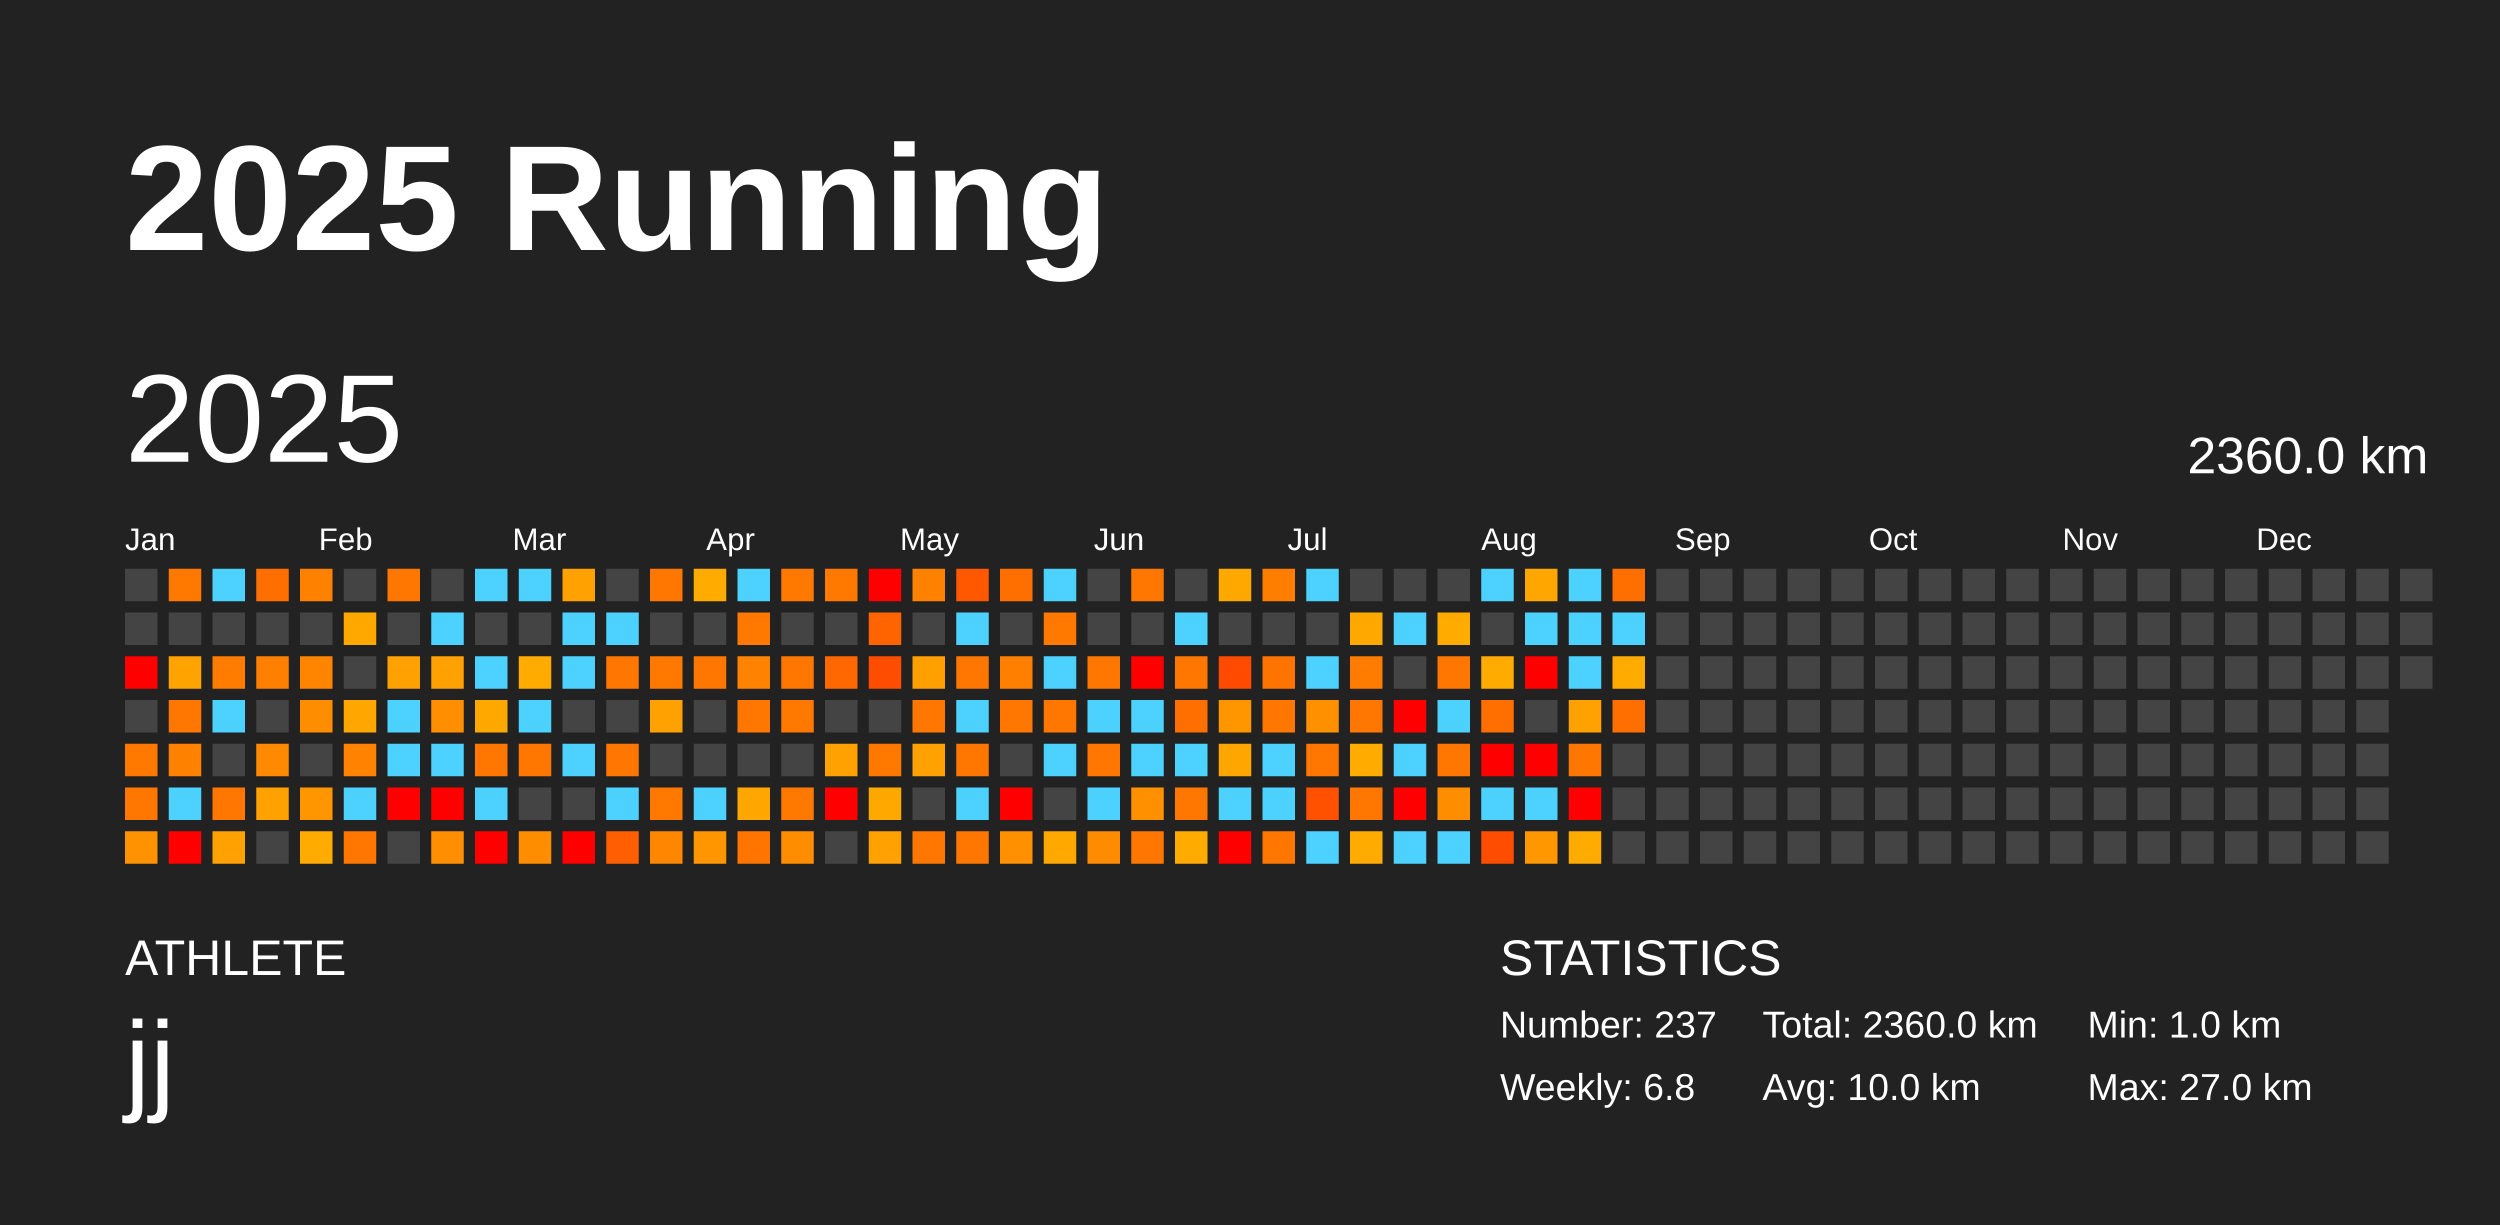
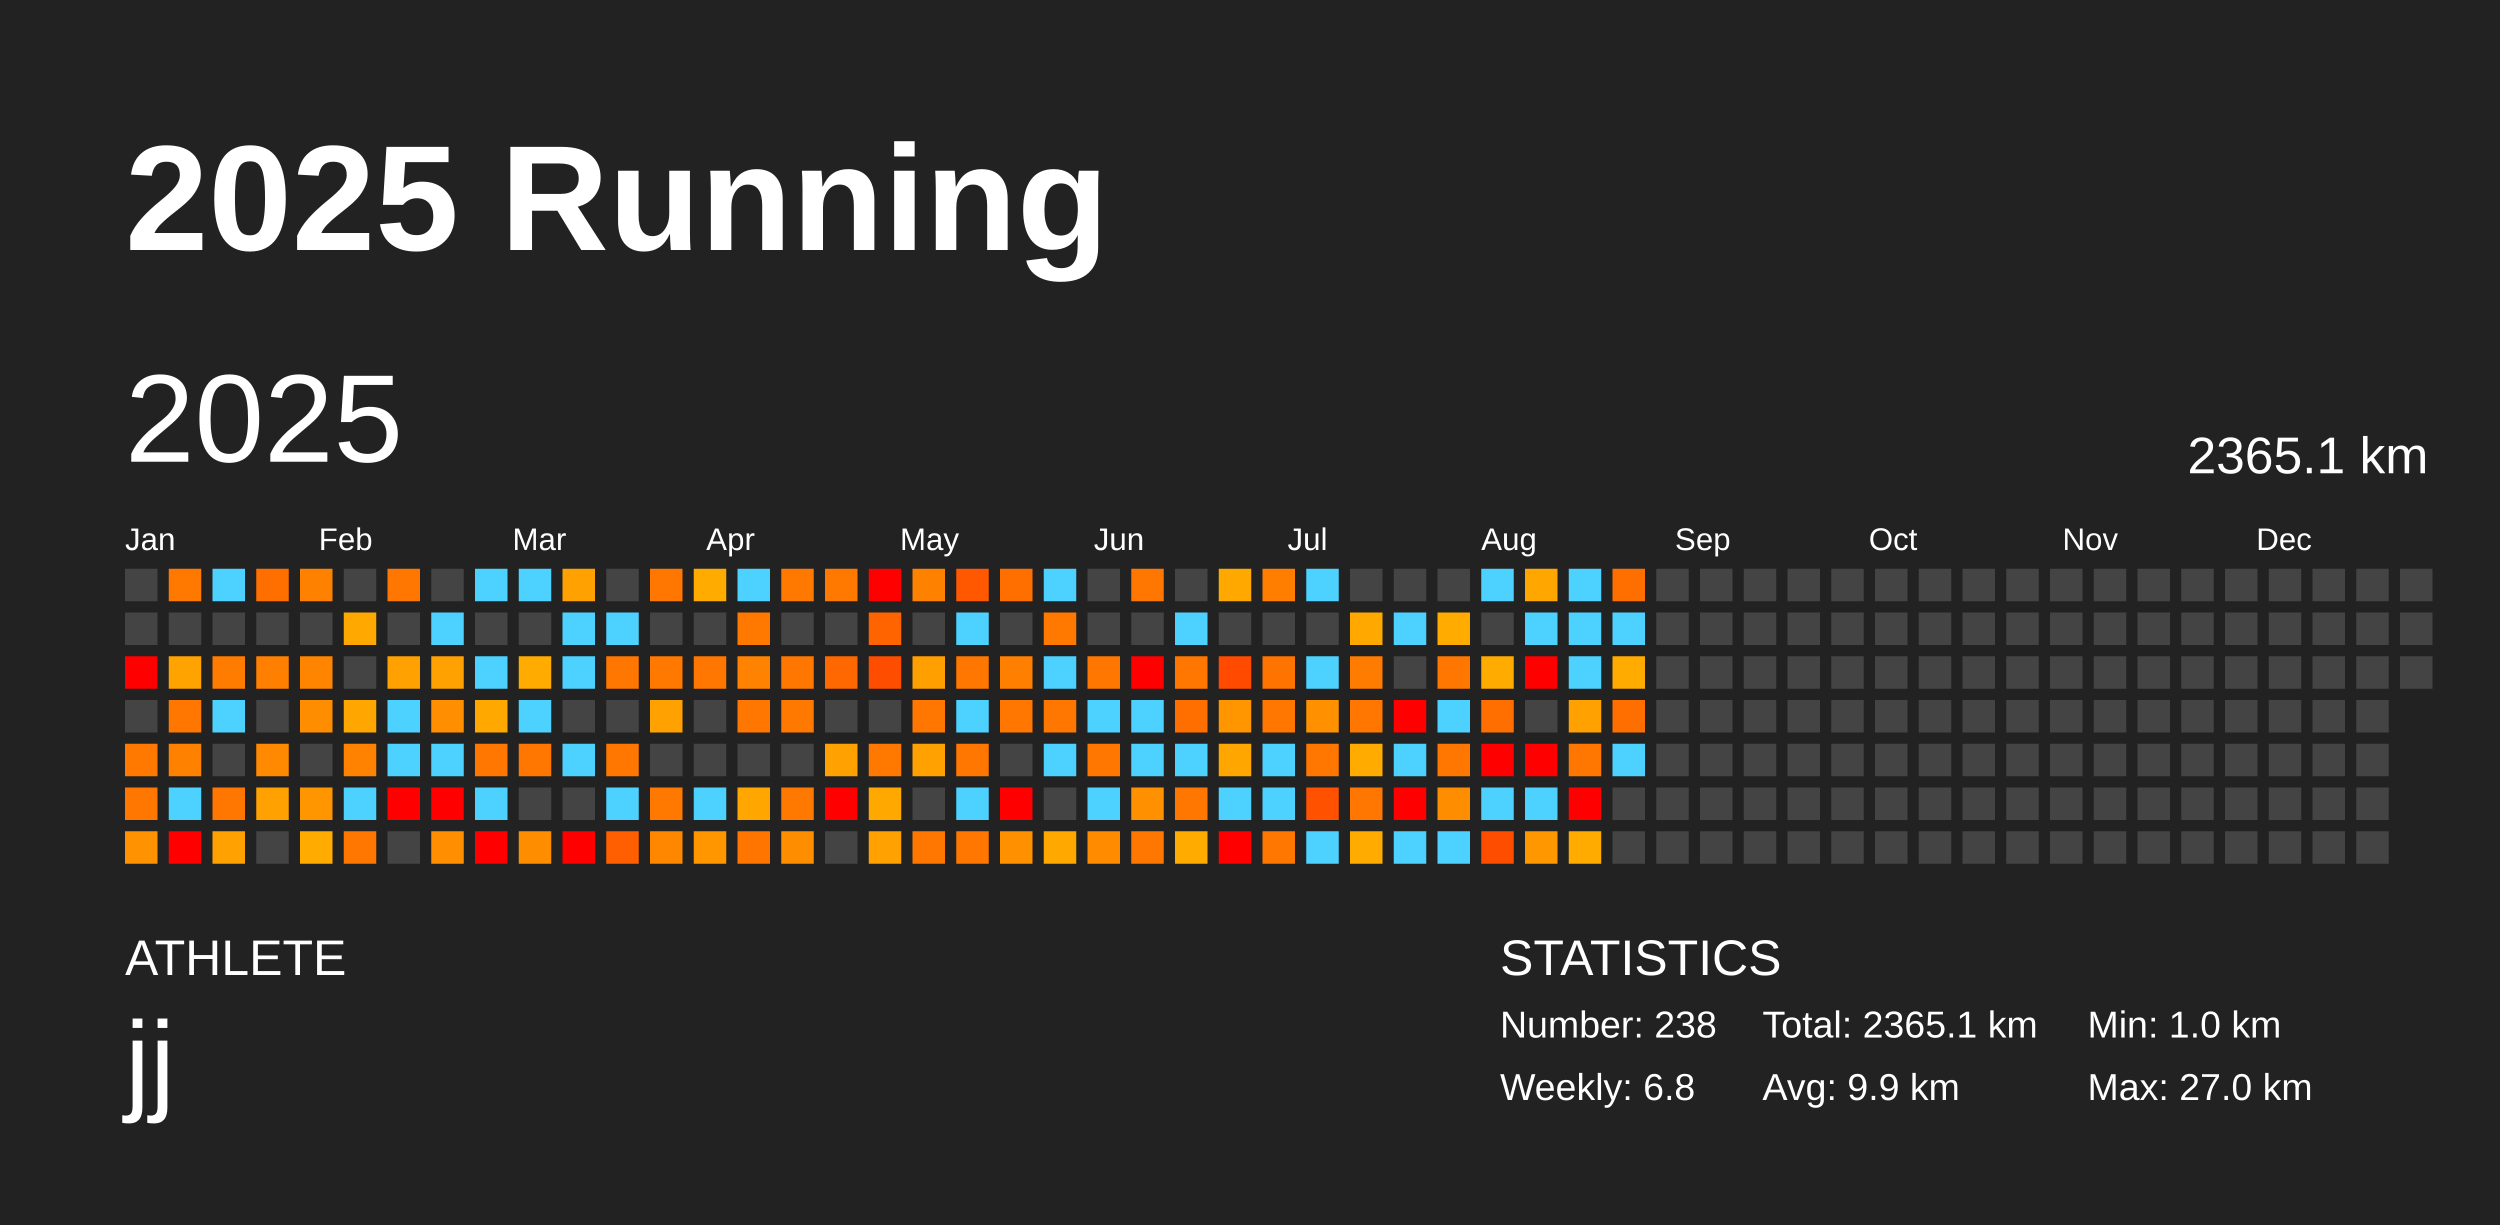
<svg xmlns="http://www.w3.org/2000/svg" baseProfile="full" height="98mm" version="1.1" viewBox="0,0,200,98" width="200mm">
  <defs />
  <rect fill="#222222" height="98" width="200" x="0" y="0" />
  <text fill="#FFFFFF" style="font-size:12px; font-family:Arial; font-weight:bold;" x="10" y="20">2025 Running</text>
  <text fill="#FFFFFF" style="font-size:4px; font-family:Arial" x="10" y="78">ATHLETE</text>
  <text fill="#FFFFFF" style="font-size:9px; font-family:Arial" x="10" y="88">jj</text>
  <text fill="#FFFFFF" style="font-size:4px; font-family:Arial" x="120" y="78">STATISTICS</text>
-   <text fill="#FFFFFF" style="font-size:3px; font-family:Arial" x="120" y="83">Number: 237</text>
+   <text fill="#FFFFFF" style="font-size:3px; font-family:Arial" x="120" y="83">Number: 238</text>
  <text fill="#FFFFFF" style="font-size:3px; font-family:Arial" x="120" y="88">Weekly: 6.8</text>
-   <text fill="#FFFFFF" style="font-size:3px; font-family:Arial" x="141" y="83">Total: 2360.0 km</text>
-   <text fill="#FFFFFF" style="font-size:3px; font-family:Arial" x="141" y="88">Avg: 10.0 km</text>
+   <text fill="#FFFFFF" style="font-size:3px; font-family:Arial" x="141" y="83">Total: 2365.1 km</text>
+   <text fill="#FFFFFF" style="font-size:3px; font-family:Arial" x="141" y="88">Avg: 9.9 km</text>
  <text fill="#FFFFFF" style="font-size:3px; font-family:Arial" x="167" y="83">Min: 1.0 km</text>
  <text fill="#FFFFFF" style="font-size:3px; font-family:Arial" x="167" y="88">Max: 27.0 km</text>
  <text dominant-baseline="hanging" fill="#FFFFFF" style="font-size:10.0px; font-family:Arial;" x="10" y="30">2025</text>
-   <text dominant-baseline="hanging" fill="#FFFFFF" style="font-size:4.125px; font-family:Arial;" x="175" y="35">2360.0 km</text>
+   <text dominant-baseline="hanging" fill="#FFFFFF" style="font-size:4.125px; font-family:Arial;" x="175" y="35">2365.1 km</text>
  <text fill="#FFFFFF" style="font-size:2.5px; font-family:Arial" x="10.0" y="44">Jan</text>
  <text fill="#FFFFFF" style="font-size:2.5px; font-family:Arial" x="25.5" y="44">Feb</text>
  <text fill="#FFFFFF" style="font-size:2.5px; font-family:Arial" x="41.0" y="44">Mar</text>
  <text fill="#FFFFFF" style="font-size:2.5px; font-family:Arial" x="56.5" y="44">Apr</text>
  <text fill="#FFFFFF" style="font-size:2.5px; font-family:Arial" x="72.0" y="44">May</text>
  <text fill="#FFFFFF" style="font-size:2.5px; font-family:Arial" x="87.5" y="44">Jun</text>
  <text fill="#FFFFFF" style="font-size:2.5px; font-family:Arial" x="103.0" y="44">Jul</text>
  <text fill="#FFFFFF" style="font-size:2.5px; font-family:Arial" x="118.5" y="44">Aug</text>
  <text fill="#FFFFFF" style="font-size:2.5px; font-family:Arial" x="134.0" y="44">Sep</text>
  <text fill="#FFFFFF" style="font-size:2.5px; font-family:Arial" x="149.5" y="44">Oct</text>
  <text fill="#FFFFFF" style="font-size:2.5px; font-family:Arial" x="165.0" y="44">Nov</text>
  <text fill="#FFFFFF" style="font-size:2.5px; font-family:Arial" x="180.5" y="44">Dec</text>
  <rect fill="#444444" height="2.6" width="2.6" x="10.0" y="45.5" />
  <rect fill="#444444" height="2.6" width="2.6" x="10.0" y="49.0" />
  <rect fill="red" height="2.6" width="2.6" x="10.0" y="52.5" />
  <rect fill="#444444" height="2.6" width="2.6" x="10.0" y="56.0" />
  <rect fill="#ff7800" height="2.6" width="2.6" x="10.0" y="59.5" />
  <rect fill="#ff7700" height="2.6" width="2.6" x="10.0" y="63.0" />
  <rect fill="#ff9200" height="2.6" width="2.6" x="10.0" y="66.5" />
  <rect fill="#ff7900" height="2.6" width="2.6" x="13.5" y="45.5" />
  <rect fill="#444444" height="2.6" width="2.6" x="13.5" y="49.0" />
  <rect fill="#ffa300" height="2.6" width="2.6" x="13.5" y="52.5" />
  <rect fill="#ff7700" height="2.6" width="2.6" x="13.5" y="56.0" />
  <rect fill="#ff8100" height="2.6" width="2.6" x="13.5" y="59.5" />
  <rect fill="#4dd2ff" height="2.6" width="2.6" x="13.5" y="63.0" />
  <rect fill="red" height="2.6" width="2.6" x="13.5" y="66.5" />
  <rect fill="#4dd2ff" height="2.6" width="2.6" x="17.0" y="45.5" />
  <rect fill="#444444" height="2.6" width="2.6" x="17.0" y="49.0" />
  <rect fill="#ff7c00" height="2.6" width="2.6" x="17.0" y="52.5" />
  <rect fill="#4dd2ff" height="2.6" width="2.6" x="17.0" y="56.0" />
  <rect fill="#444444" height="2.6" width="2.6" x="17.0" y="59.5" />
  <rect fill="#ff7700" height="2.6" width="2.6" x="17.0" y="63.0" />
  <rect fill="#ffa100" height="2.6" width="2.6" x="17.0" y="66.5" />
  <rect fill="#ff6f00" height="2.6" width="2.6" x="20.5" y="45.5" />
  <rect fill="#444444" height="2.6" width="2.6" x="20.5" y="49.0" />
  <rect fill="#ff8000" height="2.6" width="2.6" x="20.5" y="52.5" />
  <rect fill="#444444" height="2.6" width="2.6" x="20.5" y="56.0" />
  <rect fill="#ff8900" height="2.6" width="2.6" x="20.5" y="59.5" />
  <rect fill="#ffa100" height="2.6" width="2.6" x="20.5" y="63.0" />
  <rect fill="#444444" height="2.6" width="2.6" x="20.5" y="66.5" />
  <rect fill="#ff8100" height="2.6" width="2.6" x="24.0" y="45.5" />
  <rect fill="#444444" height="2.6" width="2.6" x="24.0" y="49.0" />
  <rect fill="#ff8500" height="2.6" width="2.6" x="24.0" y="52.5" />
  <rect fill="#ff8d00" height="2.6" width="2.6" x="24.0" y="56.0" />
  <rect fill="#444444" height="2.6" width="2.6" x="24.0" y="59.5" />
  <rect fill="#ff9600" height="2.6" width="2.6" x="24.0" y="63.0" />
  <rect fill="#ffab00" height="2.6" width="2.6" x="24.0" y="66.5" />
  <rect fill="#444444" height="2.6" width="2.6" x="27.5" y="45.5" />
  <rect fill="#ffa900" height="2.6" width="2.6" x="27.5" y="49.0" />
  <rect fill="#444444" height="2.6" width="2.6" x="27.5" y="52.5" />
  <rect fill="#ffa700" height="2.6" width="2.6" x="27.5" y="56.0" />
  <rect fill="#ff8300" height="2.6" width="2.6" x="27.5" y="59.5" />
  <rect fill="#4dd2ff" height="2.6" width="2.6" x="27.5" y="63.0" />
  <rect fill="#ff7700" height="2.6" width="2.6" x="27.5" y="66.5" />
  <rect fill="#ff7600" height="2.6" width="2.6" x="31.0" y="45.5" />
  <rect fill="#444444" height="2.6" width="2.6" x="31.0" y="49.0" />
  <rect fill="#ffa100" height="2.6" width="2.6" x="31.0" y="52.5" />
  <rect fill="#4dd2ff" height="2.6" width="2.6" x="31.0" y="56.0" />
  <rect fill="#4dd2ff" height="2.6" width="2.6" x="31.0" y="59.5" />
  <rect fill="red" height="2.6" width="2.6" x="31.0" y="63.0" />
  <rect fill="#444444" height="2.6" width="2.6" x="31.0" y="66.5" />
  <rect fill="#444444" height="2.6" width="2.6" x="34.5" y="45.5" />
  <rect fill="#4dd2ff" height="2.6" width="2.6" x="34.5" y="49.0" />
  <rect fill="#ffa100" height="2.6" width="2.6" x="34.5" y="52.5" />
  <rect fill="#ff8f00" height="2.6" width="2.6" x="34.5" y="56.0" />
  <rect fill="#4dd2ff" height="2.6" width="2.6" x="34.5" y="59.5" />
  <rect fill="red" height="2.6" width="2.6" x="34.5" y="63.0" />
  <rect fill="#ff8f00" height="2.6" width="2.6" x="34.5" y="66.5" />
  <rect fill="#4dd2ff" height="2.6" width="2.6" x="38.0" y="45.5" />
  <rect fill="#444444" height="2.6" width="2.6" x="38.0" y="49.0" />
  <rect fill="#4dd2ff" height="2.6" width="2.6" x="38.0" y="52.5" />
  <rect fill="#ffa900" height="2.6" width="2.6" x="38.0" y="56.0" />
  <rect fill="#ff7600" height="2.6" width="2.6" x="38.0" y="59.5" />
  <rect fill="#4dd2ff" height="2.6" width="2.6" x="38.0" y="63.0" />
  <rect fill="red" height="2.6" width="2.6" x="38.0" y="66.5" />
  <rect fill="#4dd2ff" height="2.6" width="2.6" x="41.5" y="45.5" />
  <rect fill="#444444" height="2.6" width="2.6" x="41.5" y="49.0" />
  <rect fill="#ffab00" height="2.6" width="2.6" x="41.5" y="52.5" />
  <rect fill="#4dd2ff" height="2.6" width="2.6" x="41.5" y="56.0" />
  <rect fill="#ff7600" height="2.6" width="2.6" x="41.5" y="59.5" />
  <rect fill="#444444" height="2.6" width="2.6" x="41.5" y="63.0" />
  <rect fill="#ff8d00" height="2.6" width="2.6" x="41.5" y="66.5" />
  <rect fill="#ffa100" height="2.6" width="2.6" x="45.0" y="45.5" />
  <rect fill="#4dd2ff" height="2.6" width="2.6" x="45.0" y="49.0" />
  <rect fill="#4dd2ff" height="2.6" width="2.6" x="45.0" y="52.5" />
  <rect fill="#444444" height="2.6" width="2.6" x="45.0" y="56.0" />
  <rect fill="#4dd2ff" height="2.6" width="2.6" x="45.0" y="59.5" />
  <rect fill="#444444" height="2.6" width="2.6" x="45.0" y="63.0" />
  <rect fill="red" height="2.6" width="2.6" x="45.0" y="66.5" />
  <rect fill="#444444" height="2.6" width="2.6" x="48.5" y="45.5" />
  <rect fill="#4dd2ff" height="2.6" width="2.6" x="48.5" y="49.0" />
  <rect fill="#ff7600" height="2.6" width="2.6" x="48.5" y="52.5" />
  <rect fill="#444444" height="2.6" width="2.6" x="48.5" y="56.0" />
  <rect fill="#ff7700" height="2.6" width="2.6" x="48.5" y="59.5" />
  <rect fill="#4dd2ff" height="2.6" width="2.6" x="48.5" y="63.0" />
  <rect fill="#ff5f00" height="2.6" width="2.6" x="48.5" y="66.5" />
  <rect fill="#ff7700" height="2.6" width="2.6" x="52.0" y="45.5" />
  <rect fill="#444444" height="2.6" width="2.6" x="52.0" y="49.0" />
  <rect fill="#ff7800" height="2.6" width="2.6" x="52.0" y="52.5" />
  <rect fill="#ffa100" height="2.6" width="2.6" x="52.0" y="56.0" />
  <rect fill="#444444" height="2.6" width="2.6" x="52.0" y="59.5" />
  <rect fill="#ff7800" height="2.6" width="2.6" x="52.0" y="63.0" />
  <rect fill="#ff8700" height="2.6" width="2.6" x="52.0" y="66.5" />
  <rect fill="#ffab00" height="2.6" width="2.6" x="55.5" y="45.5" />
  <rect fill="#444444" height="2.6" width="2.6" x="55.5" y="49.0" />
  <rect fill="#ff7700" height="2.6" width="2.6" x="55.5" y="52.5" />
  <rect fill="#444444" height="2.6" width="2.6" x="55.5" y="56.0" />
  <rect fill="#444444" height="2.6" width="2.6" x="55.5" y="59.5" />
  <rect fill="#4dd2ff" height="2.6" width="2.6" x="55.5" y="63.0" />
  <rect fill="#ff9600" height="2.6" width="2.6" x="55.5" y="66.5" />
  <rect fill="#4dd2ff" height="2.6" width="2.6" x="59.0" y="45.5" />
  <rect fill="#ff7800" height="2.6" width="2.6" x="59.0" y="49.0" />
  <rect fill="#ff8300" height="2.6" width="2.6" x="59.0" y="52.5" />
  <rect fill="#ff7700" height="2.6" width="2.6" x="59.0" y="56.0" />
  <rect fill="#444444" height="2.6" width="2.6" x="59.0" y="59.5" />
  <rect fill="#ffa700" height="2.6" width="2.6" x="59.0" y="63.0" />
  <rect fill="#ff7500" height="2.6" width="2.6" x="59.0" y="66.5" />
  <rect fill="#ff7800" height="2.6" width="2.6" x="62.5" y="45.5" />
  <rect fill="#444444" height="2.6" width="2.6" x="62.5" y="49.0" />
  <rect fill="#ff7700" height="2.6" width="2.6" x="62.5" y="52.5" />
  <rect fill="#ff7800" height="2.6" width="2.6" x="62.5" y="56.0" />
  <rect fill="#444444" height="2.6" width="2.6" x="62.5" y="59.5" />
  <rect fill="#ff7900" height="2.6" width="2.6" x="62.5" y="63.0" />
  <rect fill="#ff8d00" height="2.6" width="2.6" x="62.5" y="66.5" />
  <rect fill="#ff7800" height="2.6" width="2.6" x="66.0" y="45.5" />
  <rect fill="#444444" height="2.6" width="2.6" x="66.0" y="49.0" />
  <rect fill="#ff6800" height="2.6" width="2.6" x="66.0" y="52.5" />
  <rect fill="#444444" height="2.6" width="2.6" x="66.0" y="56.0" />
  <rect fill="#ffa100" height="2.6" width="2.6" x="66.0" y="59.5" />
  <rect fill="red" height="2.6" width="2.6" x="66.0" y="63.0" />
  <rect fill="#444444" height="2.6" width="2.6" x="66.0" y="66.5" />
  <rect fill="red" height="2.6" width="2.6" x="69.5" y="45.5" />
  <rect fill="#ff6400" height="2.6" width="2.6" x="69.5" y="49.0" />
  <rect fill="#ff4d00" height="2.6" width="2.6" x="69.5" y="52.5" />
  <rect fill="#444444" height="2.6" width="2.6" x="69.5" y="56.0" />
  <rect fill="#ff7800" height="2.6" width="2.6" x="69.5" y="59.5" />
  <rect fill="#ffa900" height="2.6" width="2.6" x="69.5" y="63.0" />
  <rect fill="#ffa100" height="2.6" width="2.6" x="69.5" y="66.5" />
  <rect fill="#ff8100" height="2.6" width="2.6" x="73.0" y="45.5" />
  <rect fill="#444444" height="2.6" width="2.6" x="73.0" y="49.0" />
  <rect fill="#ffa000" height="2.6" width="2.6" x="73.0" y="52.5" />
  <rect fill="#ff7700" height="2.6" width="2.6" x="73.0" y="56.0" />
  <rect fill="#ffa100" height="2.6" width="2.6" x="73.0" y="59.5" />
  <rect fill="#444444" height="2.6" width="2.6" x="73.0" y="63.0" />
  <rect fill="#ff7700" height="2.6" width="2.6" x="73.0" y="66.5" />
  <rect fill="#ff5800" height="2.6" width="2.6" x="76.5" y="45.5" />
  <rect fill="#4dd2ff" height="2.6" width="2.6" x="76.5" y="49.0" />
  <rect fill="#ff7700" height="2.6" width="2.6" x="76.5" y="52.5" />
  <rect fill="#4dd2ff" height="2.6" width="2.6" x="76.5" y="56.0" />
  <rect fill="#ff7700" height="2.6" width="2.6" x="76.5" y="59.5" />
  <rect fill="#4dd2ff" height="2.6" width="2.6" x="76.5" y="63.0" />
  <rect fill="#ff7700" height="2.6" width="2.6" x="76.5" y="66.5" />
  <rect fill="#ff6f00" height="2.6" width="2.6" x="80.0" y="45.5" />
  <rect fill="#444444" height="2.6" width="2.6" x="80.0" y="49.0" />
  <rect fill="#ff7f00" height="2.6" width="2.6" x="80.0" y="52.5" />
  <rect fill="#ff7700" height="2.6" width="2.6" x="80.0" y="56.0" />
  <rect fill="#444444" height="2.6" width="2.6" x="80.0" y="59.5" />
  <rect fill="red" height="2.6" width="2.6" x="80.0" y="63.0" />
  <rect fill="#ff9000" height="2.6" width="2.6" x="80.0" y="66.5" />
  <rect fill="#4dd2ff" height="2.6" width="2.6" x="83.5" y="45.5" />
  <rect fill="#ff7800" height="2.6" width="2.6" x="83.5" y="49.0" />
  <rect fill="#4dd2ff" height="2.6" width="2.6" x="83.5" y="52.5" />
  <rect fill="#ff7700" height="2.6" width="2.6" x="83.5" y="56.0" />
  <rect fill="#4dd2ff" height="2.6" width="2.6" x="83.5" y="59.5" />
  <rect fill="#444444" height="2.6" width="2.6" x="83.5" y="63.0" />
  <rect fill="#ffa800" height="2.6" width="2.6" x="83.5" y="66.5" />
  <rect fill="#444444" height="2.6" width="2.6" x="87.0" y="45.5" />
  <rect fill="#444444" height="2.6" width="2.6" x="87.0" y="49.0" />
  <rect fill="#ff7700" height="2.6" width="2.6" x="87.0" y="52.5" />
  <rect fill="#4dd2ff" height="2.6" width="2.6" x="87.0" y="56.0" />
  <rect fill="#ff7700" height="2.6" width="2.6" x="87.0" y="59.5" />
  <rect fill="#4dd2ff" height="2.6" width="2.6" x="87.0" y="63.0" />
  <rect fill="#ff8b00" height="2.6" width="2.6" x="87.0" y="66.5" />
  <rect fill="#ff7700" height="2.6" width="2.6" x="90.5" y="45.5" />
  <rect fill="#444444" height="2.6" width="2.6" x="90.5" y="49.0" />
  <rect fill="red" height="2.6" width="2.6" x="90.5" y="52.5" />
  <rect fill="#4dd2ff" height="2.6" width="2.6" x="90.5" y="56.0" />
  <rect fill="#4dd2ff" height="2.6" width="2.6" x="90.5" y="59.5" />
  <rect fill="#ff9000" height="2.6" width="2.6" x="90.5" y="63.0" />
  <rect fill="#ff7700" height="2.6" width="2.6" x="90.5" y="66.5" />
  <rect fill="#444444" height="2.6" width="2.6" x="94.0" y="45.5" />
  <rect fill="#4dd2ff" height="2.6" width="2.6" x="94.0" y="49.0" />
  <rect fill="#ff7700" height="2.6" width="2.6" x="94.0" y="52.5" />
  <rect fill="#ff6f00" height="2.6" width="2.6" x="94.0" y="56.0" />
  <rect fill="#4dd2ff" height="2.6" width="2.6" x="94.0" y="59.5" />
  <rect fill="#ff7600" height="2.6" width="2.6" x="94.0" y="63.0" />
  <rect fill="#ffab00" height="2.6" width="2.6" x="94.0" y="66.5" />
  <rect fill="#ffa900" height="2.6" width="2.6" x="97.5" y="45.5" />
  <rect fill="#444444" height="2.6" width="2.6" x="97.5" y="49.0" />
  <rect fill="#ff4a00" height="2.6" width="2.6" x="97.5" y="52.5" />
  <rect fill="#ff9600" height="2.6" width="2.6" x="97.5" y="56.0" />
  <rect fill="#ffa700" height="2.6" width="2.6" x="97.5" y="59.5" />
  <rect fill="#4dd2ff" height="2.6" width="2.6" x="97.5" y="63.0" />
  <rect fill="red" height="2.6" width="2.6" x="97.5" y="66.5" />
  <rect fill="#ff7e00" height="2.6" width="2.6" x="101.0" y="45.5" />
  <rect fill="#444444" height="2.6" width="2.6" x="101.0" y="49.0" />
  <rect fill="#ff7400" height="2.6" width="2.6" x="101.0" y="52.5" />
  <rect fill="#ff7700" height="2.6" width="2.6" x="101.0" y="56.0" />
  <rect fill="#4dd2ff" height="2.6" width="2.6" x="101.0" y="59.5" />
  <rect fill="#4dd2ff" height="2.6" width="2.6" x="101.0" y="63.0" />
  <rect fill="#ff7700" height="2.6" width="2.6" x="101.0" y="66.5" />
  <rect fill="#4dd2ff" height="2.6" width="2.6" x="104.5" y="45.5" />
  <rect fill="#444444" height="2.6" width="2.6" x="104.5" y="49.0" />
  <rect fill="#4dd2ff" height="2.6" width="2.6" x="104.5" y="52.5" />
  <rect fill="#ff9000" height="2.6" width="2.6" x="104.5" y="56.0" />
  <rect fill="#ff7700" height="2.6" width="2.6" x="104.5" y="59.5" />
  <rect fill="#ff5100" height="2.6" width="2.6" x="104.5" y="63.0" />
  <rect fill="#4dd2ff" height="2.6" width="2.6" x="104.5" y="66.5" />
  <rect fill="#444444" height="2.6" width="2.6" x="108.0" y="45.5" />
  <rect fill="#ffa900" height="2.6" width="2.6" x="108.0" y="49.0" />
  <rect fill="#ff7c00" height="2.6" width="2.6" x="108.0" y="52.5" />
  <rect fill="#ff7700" height="2.6" width="2.6" x="108.0" y="56.0" />
  <rect fill="#ffab00" height="2.6" width="2.6" x="108.0" y="59.5" />
  <rect fill="#ff7700" height="2.6" width="2.6" x="108.0" y="63.0" />
  <rect fill="#ffab00" height="2.6" width="2.6" x="108.0" y="66.5" />
  <rect fill="#444444" height="2.6" width="2.6" x="111.5" y="45.5" />
  <rect fill="#4dd2ff" height="2.6" width="2.6" x="111.5" y="49.0" />
  <rect fill="#444444" height="2.6" width="2.6" x="111.5" y="52.5" />
  <rect fill="red" height="2.6" width="2.6" x="111.5" y="56.0" />
  <rect fill="#4dd2ff" height="2.6" width="2.6" x="111.5" y="59.5" />
  <rect fill="red" height="2.6" width="2.6" x="111.5" y="63.0" />
  <rect fill="#4dd2ff" height="2.6" width="2.6" x="111.5" y="66.5" />
  <rect fill="#444444" height="2.6" width="2.6" x="115.0" y="45.5" />
  <rect fill="#ffab00" height="2.6" width="2.6" x="115.0" y="49.0" />
  <rect fill="#ff7700" height="2.6" width="2.6" x="115.0" y="52.5" />
  <rect fill="#4dd2ff" height="2.6" width="2.6" x="115.0" y="56.0" />
  <rect fill="#ff7700" height="2.6" width="2.6" x="115.0" y="59.5" />
  <rect fill="#ff8d00" height="2.6" width="2.6" x="115.0" y="63.0" />
  <rect fill="#4dd2ff" height="2.6" width="2.6" x="115.0" y="66.5" />
  <rect fill="#4dd2ff" height="2.6" width="2.6" x="118.5" y="45.5" />
  <rect fill="#444444" height="2.6" width="2.6" x="118.5" y="49.0" />
  <rect fill="#ffab00" height="2.6" width="2.6" x="118.5" y="52.5" />
  <rect fill="#ff6f00" height="2.6" width="2.6" x="118.5" y="56.0" />
  <rect fill="red" height="2.6" width="2.6" x="118.5" y="59.5" />
  <rect fill="#4dd2ff" height="2.6" width="2.6" x="118.5" y="63.0" />
  <rect fill="#ff4d00" height="2.6" width="2.6" x="118.5" y="66.5" />
  <rect fill="#ffa600" height="2.6" width="2.6" x="122.0" y="45.5" />
  <rect fill="#4dd2ff" height="2.6" width="2.6" x="122.0" y="49.0" />
  <rect fill="red" height="2.6" width="2.6" x="122.0" y="52.5" />
  <rect fill="#444444" height="2.6" width="2.6" x="122.0" y="56.0" />
  <rect fill="red" height="2.6" width="2.6" x="122.0" y="59.5" />
  <rect fill="#4dd2ff" height="2.6" width="2.6" x="122.0" y="63.0" />
  <rect fill="#ff9700" height="2.6" width="2.6" x="122.0" y="66.5" />
  <rect fill="#4dd2ff" height="2.6" width="2.6" x="125.5" y="45.5" />
  <rect fill="#4dd2ff" height="2.6" width="2.6" x="125.5" y="49.0" />
  <rect fill="#4dd2ff" height="2.6" width="2.6" x="125.5" y="52.5" />
  <rect fill="#ffa100" height="2.6" width="2.6" x="125.5" y="56.0" />
  <rect fill="#ff7700" height="2.6" width="2.6" x="125.5" y="59.5" />
  <rect fill="red" height="2.6" width="2.6" x="125.5" y="63.0" />
  <rect fill="#ffab00" height="2.6" width="2.6" x="125.5" y="66.5" />
  <rect fill="#ff6f00" height="2.6" width="2.6" x="129.0" y="45.5" />
  <rect fill="#4dd2ff" height="2.6" width="2.6" x="129.0" y="49.0" />
  <rect fill="#ffab00" height="2.6" width="2.6" x="129.0" y="52.5" />
  <rect fill="#ff6f00" height="2.6" width="2.6" x="129.0" y="56.0" />
-   <rect fill="#444444" height="2.6" width="2.6" x="129.0" y="59.5" />
+   <rect fill="#4dd2ff" height="2.6" width="2.6" x="129.0" y="59.5" />
  <rect fill="#444444" height="2.6" width="2.6" x="129.0" y="63.0" />
  <rect fill="#444444" height="2.6" width="2.6" x="129.0" y="66.5" />
  <rect fill="#444444" height="2.6" width="2.6" x="132.5" y="45.5" />
  <rect fill="#444444" height="2.6" width="2.6" x="132.5" y="49.0" />
  <rect fill="#444444" height="2.6" width="2.6" x="132.5" y="52.5" />
  <rect fill="#444444" height="2.6" width="2.6" x="132.5" y="56.0" />
  <rect fill="#444444" height="2.6" width="2.6" x="132.5" y="59.5" />
  <rect fill="#444444" height="2.6" width="2.6" x="132.5" y="63.0" />
  <rect fill="#444444" height="2.6" width="2.6" x="132.5" y="66.5" />
  <rect fill="#444444" height="2.6" width="2.6" x="136.0" y="45.5" />
  <rect fill="#444444" height="2.6" width="2.6" x="136.0" y="49.0" />
  <rect fill="#444444" height="2.6" width="2.6" x="136.0" y="52.5" />
  <rect fill="#444444" height="2.6" width="2.6" x="136.0" y="56.0" />
  <rect fill="#444444" height="2.6" width="2.6" x="136.0" y="59.5" />
  <rect fill="#444444" height="2.6" width="2.6" x="136.0" y="63.0" />
  <rect fill="#444444" height="2.6" width="2.6" x="136.0" y="66.5" />
  <rect fill="#444444" height="2.6" width="2.6" x="139.5" y="45.5" />
  <rect fill="#444444" height="2.6" width="2.6" x="139.5" y="49.0" />
  <rect fill="#444444" height="2.6" width="2.6" x="139.5" y="52.5" />
  <rect fill="#444444" height="2.6" width="2.6" x="139.5" y="56.0" />
  <rect fill="#444444" height="2.6" width="2.6" x="139.5" y="59.5" />
  <rect fill="#444444" height="2.6" width="2.6" x="139.5" y="63.0" />
  <rect fill="#444444" height="2.6" width="2.6" x="139.5" y="66.5" />
  <rect fill="#444444" height="2.6" width="2.6" x="143.0" y="45.5" />
  <rect fill="#444444" height="2.6" width="2.6" x="143.0" y="49.0" />
  <rect fill="#444444" height="2.6" width="2.6" x="143.0" y="52.5" />
  <rect fill="#444444" height="2.6" width="2.6" x="143.0" y="56.0" />
  <rect fill="#444444" height="2.6" width="2.6" x="143.0" y="59.5" />
  <rect fill="#444444" height="2.6" width="2.6" x="143.0" y="63.0" />
  <rect fill="#444444" height="2.6" width="2.6" x="143.0" y="66.5" />
  <rect fill="#444444" height="2.6" width="2.6" x="146.5" y="45.5" />
  <rect fill="#444444" height="2.6" width="2.6" x="146.5" y="49.0" />
  <rect fill="#444444" height="2.6" width="2.6" x="146.5" y="52.5" />
  <rect fill="#444444" height="2.6" width="2.6" x="146.5" y="56.0" />
  <rect fill="#444444" height="2.6" width="2.6" x="146.5" y="59.5" />
  <rect fill="#444444" height="2.6" width="2.6" x="146.5" y="63.0" />
  <rect fill="#444444" height="2.6" width="2.6" x="146.5" y="66.5" />
  <rect fill="#444444" height="2.6" width="2.6" x="150.0" y="45.5" />
  <rect fill="#444444" height="2.6" width="2.6" x="150.0" y="49.0" />
  <rect fill="#444444" height="2.6" width="2.6" x="150.0" y="52.5" />
  <rect fill="#444444" height="2.6" width="2.6" x="150.0" y="56.0" />
  <rect fill="#444444" height="2.6" width="2.6" x="150.0" y="59.5" />
  <rect fill="#444444" height="2.6" width="2.6" x="150.0" y="63.0" />
  <rect fill="#444444" height="2.6" width="2.6" x="150.0" y="66.5" />
  <rect fill="#444444" height="2.6" width="2.6" x="153.5" y="45.5" />
  <rect fill="#444444" height="2.6" width="2.6" x="153.5" y="49.0" />
  <rect fill="#444444" height="2.6" width="2.6" x="153.5" y="52.5" />
  <rect fill="#444444" height="2.6" width="2.6" x="153.5" y="56.0" />
  <rect fill="#444444" height="2.6" width="2.6" x="153.5" y="59.5" />
  <rect fill="#444444" height="2.6" width="2.6" x="153.5" y="63.0" />
  <rect fill="#444444" height="2.6" width="2.6" x="153.5" y="66.5" />
  <rect fill="#444444" height="2.6" width="2.6" x="157.0" y="45.5" />
  <rect fill="#444444" height="2.6" width="2.6" x="157.0" y="49.0" />
  <rect fill="#444444" height="2.6" width="2.6" x="157.0" y="52.5" />
  <rect fill="#444444" height="2.6" width="2.6" x="157.0" y="56.0" />
  <rect fill="#444444" height="2.6" width="2.6" x="157.0" y="59.5" />
  <rect fill="#444444" height="2.6" width="2.6" x="157.0" y="63.0" />
  <rect fill="#444444" height="2.6" width="2.6" x="157.0" y="66.5" />
  <rect fill="#444444" height="2.6" width="2.6" x="160.5" y="45.5" />
  <rect fill="#444444" height="2.6" width="2.6" x="160.5" y="49.0" />
  <rect fill="#444444" height="2.6" width="2.6" x="160.5" y="52.5" />
  <rect fill="#444444" height="2.6" width="2.6" x="160.5" y="56.0" />
  <rect fill="#444444" height="2.6" width="2.6" x="160.5" y="59.5" />
  <rect fill="#444444" height="2.6" width="2.6" x="160.5" y="63.0" />
  <rect fill="#444444" height="2.6" width="2.6" x="160.5" y="66.5" />
  <rect fill="#444444" height="2.6" width="2.6" x="164.0" y="45.5" />
  <rect fill="#444444" height="2.6" width="2.6" x="164.0" y="49.0" />
  <rect fill="#444444" height="2.6" width="2.6" x="164.0" y="52.5" />
  <rect fill="#444444" height="2.6" width="2.6" x="164.0" y="56.0" />
  <rect fill="#444444" height="2.6" width="2.6" x="164.0" y="59.5" />
  <rect fill="#444444" height="2.6" width="2.6" x="164.0" y="63.0" />
  <rect fill="#444444" height="2.6" width="2.6" x="164.0" y="66.5" />
  <rect fill="#444444" height="2.6" width="2.6" x="167.5" y="45.5" />
  <rect fill="#444444" height="2.6" width="2.6" x="167.5" y="49.0" />
  <rect fill="#444444" height="2.6" width="2.6" x="167.5" y="52.5" />
  <rect fill="#444444" height="2.6" width="2.6" x="167.5" y="56.0" />
  <rect fill="#444444" height="2.6" width="2.6" x="167.5" y="59.5" />
  <rect fill="#444444" height="2.6" width="2.6" x="167.5" y="63.0" />
  <rect fill="#444444" height="2.6" width="2.6" x="167.5" y="66.5" />
  <rect fill="#444444" height="2.6" width="2.6" x="171.0" y="45.5" />
  <rect fill="#444444" height="2.6" width="2.6" x="171.0" y="49.0" />
  <rect fill="#444444" height="2.6" width="2.6" x="171.0" y="52.5" />
  <rect fill="#444444" height="2.6" width="2.6" x="171.0" y="56.0" />
  <rect fill="#444444" height="2.6" width="2.6" x="171.0" y="59.5" />
  <rect fill="#444444" height="2.6" width="2.6" x="171.0" y="63.0" />
  <rect fill="#444444" height="2.6" width="2.6" x="171.0" y="66.5" />
  <rect fill="#444444" height="2.6" width="2.6" x="174.5" y="45.5" />
  <rect fill="#444444" height="2.6" width="2.6" x="174.5" y="49.0" />
  <rect fill="#444444" height="2.6" width="2.6" x="174.5" y="52.5" />
  <rect fill="#444444" height="2.6" width="2.6" x="174.5" y="56.0" />
  <rect fill="#444444" height="2.6" width="2.6" x="174.5" y="59.5" />
  <rect fill="#444444" height="2.6" width="2.6" x="174.5" y="63.0" />
  <rect fill="#444444" height="2.6" width="2.6" x="174.5" y="66.5" />
  <rect fill="#444444" height="2.6" width="2.6" x="178.0" y="45.5" />
  <rect fill="#444444" height="2.6" width="2.6" x="178.0" y="49.0" />
  <rect fill="#444444" height="2.6" width="2.6" x="178.0" y="52.5" />
  <rect fill="#444444" height="2.6" width="2.6" x="178.0" y="56.0" />
  <rect fill="#444444" height="2.6" width="2.6" x="178.0" y="59.5" />
  <rect fill="#444444" height="2.6" width="2.6" x="178.0" y="63.0" />
  <rect fill="#444444" height="2.6" width="2.6" x="178.0" y="66.5" />
  <rect fill="#444444" height="2.6" width="2.6" x="181.5" y="45.5" />
  <rect fill="#444444" height="2.6" width="2.6" x="181.5" y="49.0" />
  <rect fill="#444444" height="2.6" width="2.6" x="181.5" y="52.5" />
  <rect fill="#444444" height="2.6" width="2.6" x="181.5" y="56.0" />
  <rect fill="#444444" height="2.6" width="2.6" x="181.5" y="59.5" />
  <rect fill="#444444" height="2.6" width="2.6" x="181.5" y="63.0" />
  <rect fill="#444444" height="2.6" width="2.6" x="181.5" y="66.5" />
  <rect fill="#444444" height="2.6" width="2.6" x="185.0" y="45.5" />
  <rect fill="#444444" height="2.6" width="2.6" x="185.0" y="49.0" />
  <rect fill="#444444" height="2.6" width="2.6" x="185.0" y="52.5" />
  <rect fill="#444444" height="2.6" width="2.6" x="185.0" y="56.0" />
  <rect fill="#444444" height="2.6" width="2.6" x="185.0" y="59.5" />
  <rect fill="#444444" height="2.6" width="2.6" x="185.0" y="63.0" />
  <rect fill="#444444" height="2.6" width="2.6" x="185.0" y="66.5" />
  <rect fill="#444444" height="2.6" width="2.6" x="188.5" y="45.5" />
  <rect fill="#444444" height="2.6" width="2.6" x="188.5" y="49.0" />
  <rect fill="#444444" height="2.6" width="2.6" x="188.5" y="52.5" />
  <rect fill="#444444" height="2.6" width="2.6" x="188.5" y="56.0" />
  <rect fill="#444444" height="2.6" width="2.6" x="188.5" y="59.5" />
  <rect fill="#444444" height="2.6" width="2.6" x="188.5" y="63.0" />
  <rect fill="#444444" height="2.6" width="2.6" x="188.5" y="66.5" />
  <rect fill="#444444" height="2.6" width="2.6" x="192.0" y="45.5" />
  <rect fill="#444444" height="2.6" width="2.6" x="192.0" y="49.0" />
  <rect fill="#444444" height="2.6" width="2.6" x="192.0" y="52.5" />
</svg>
